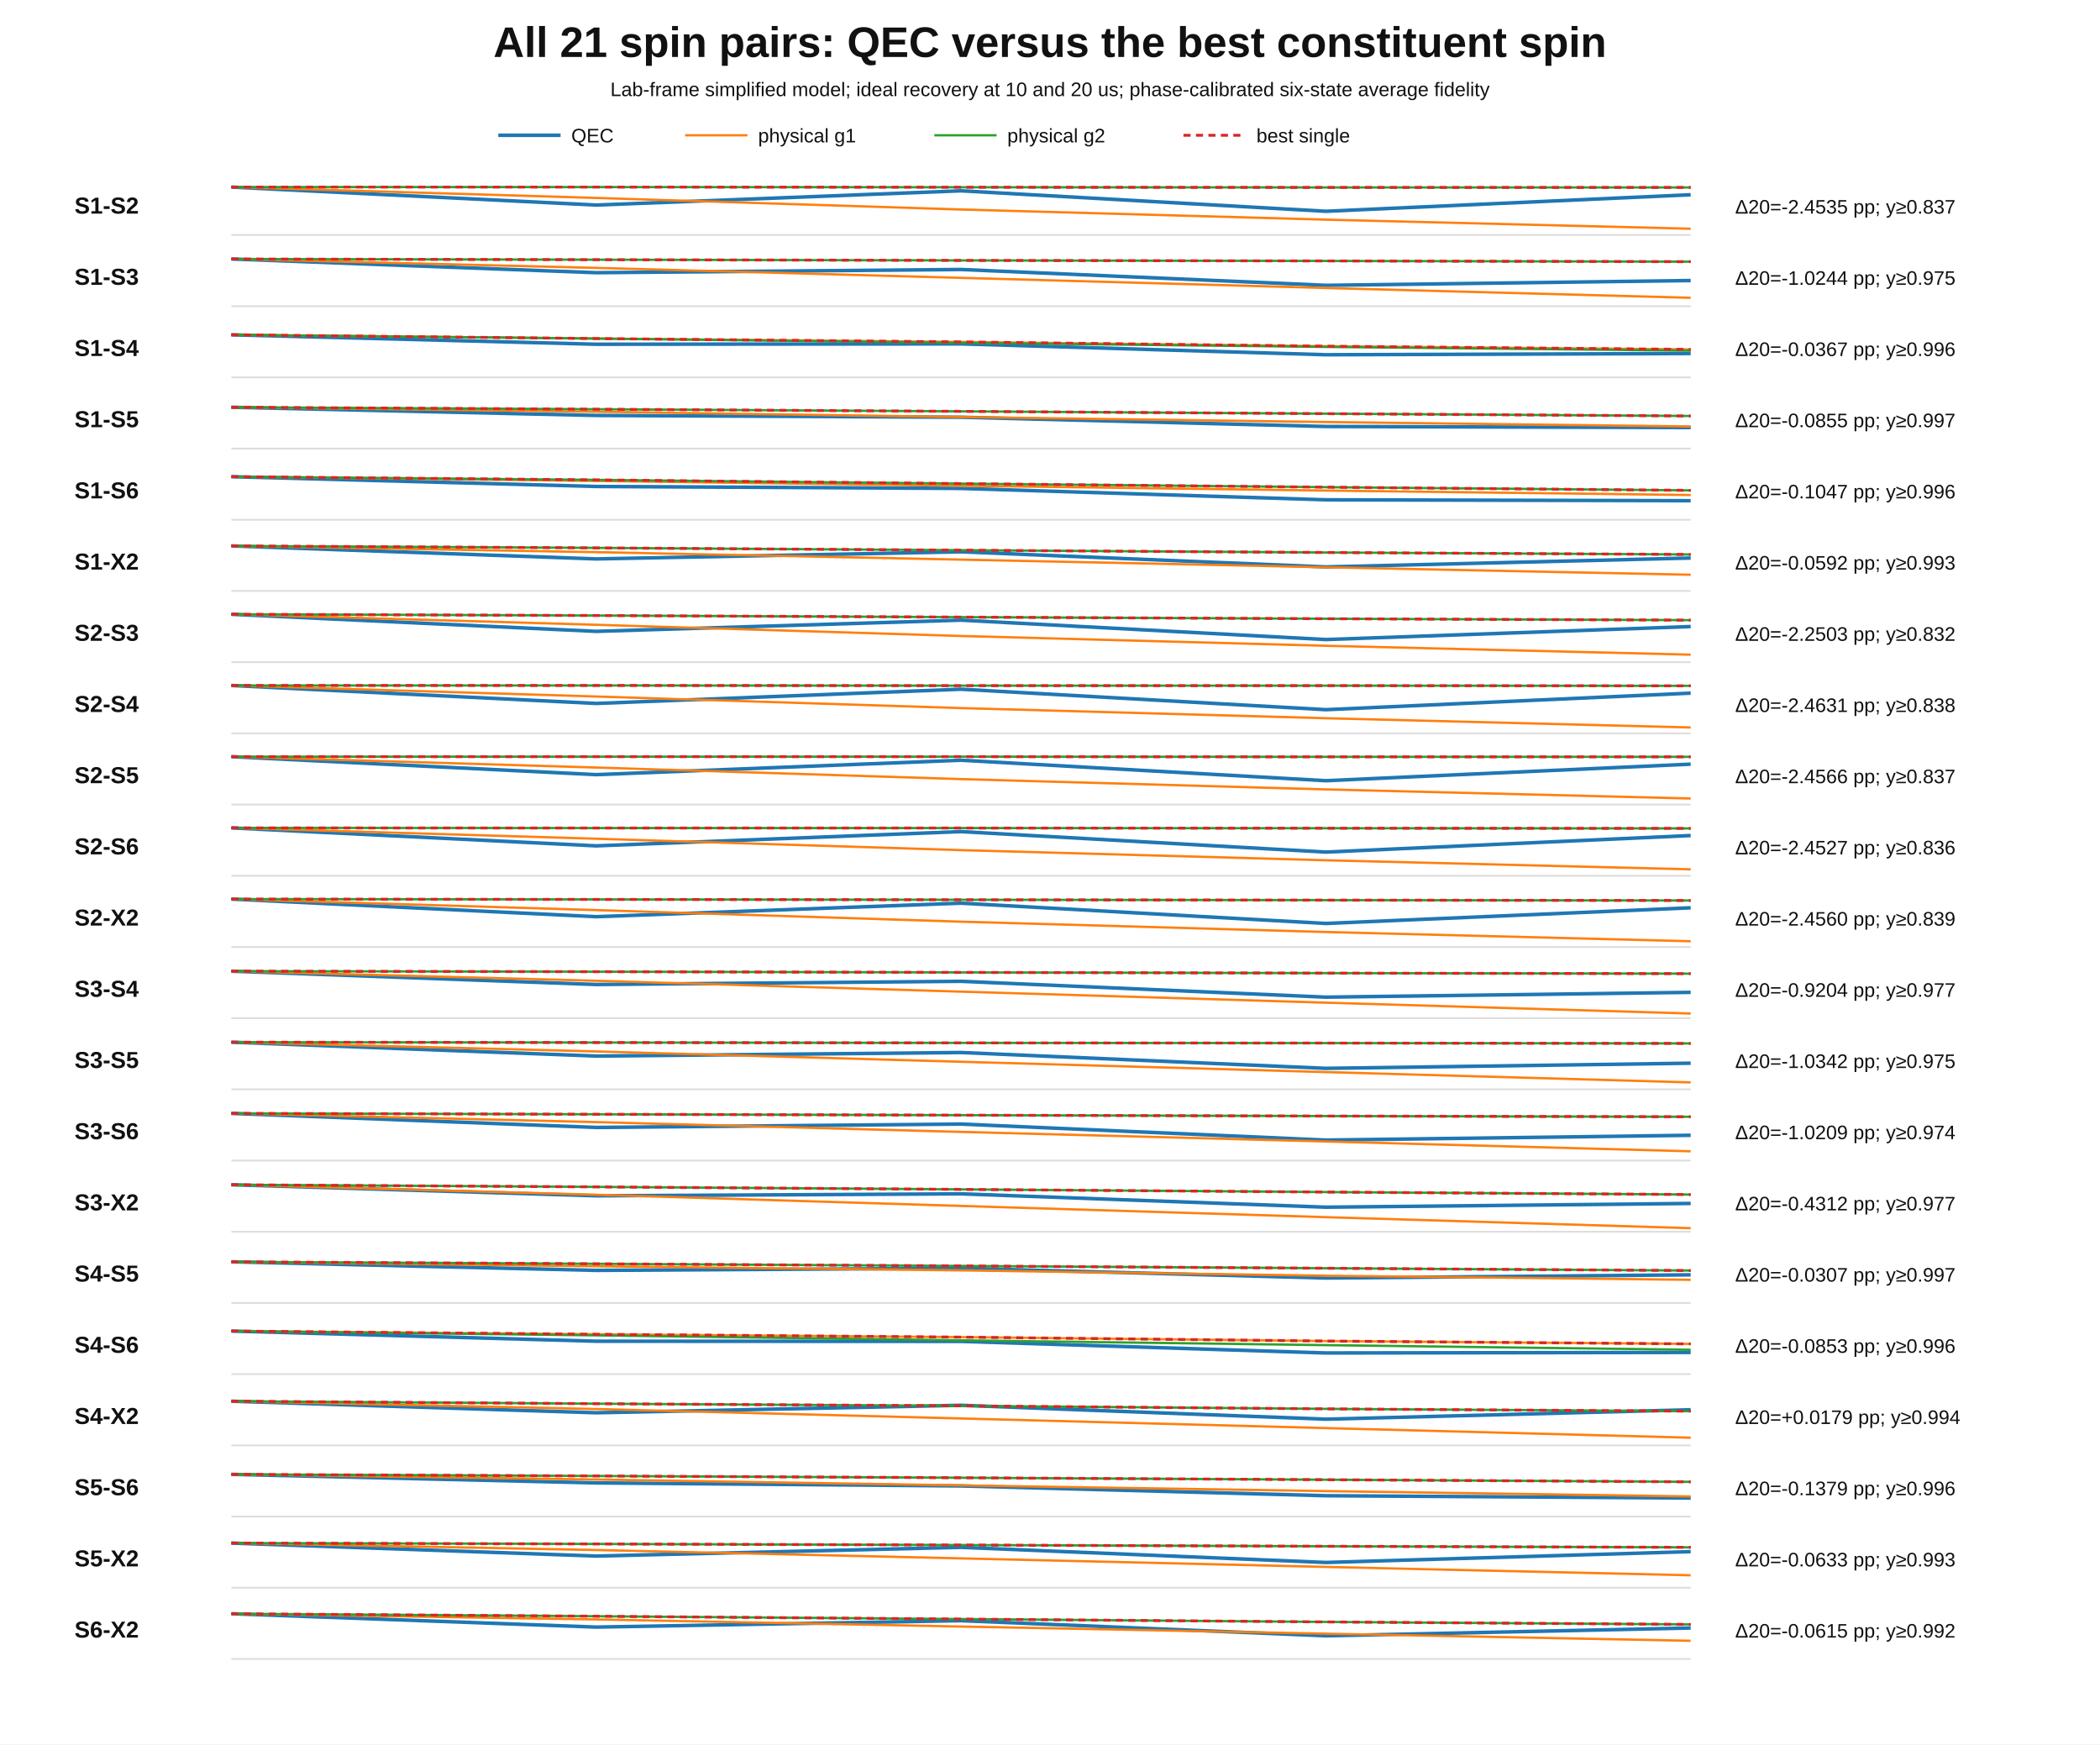
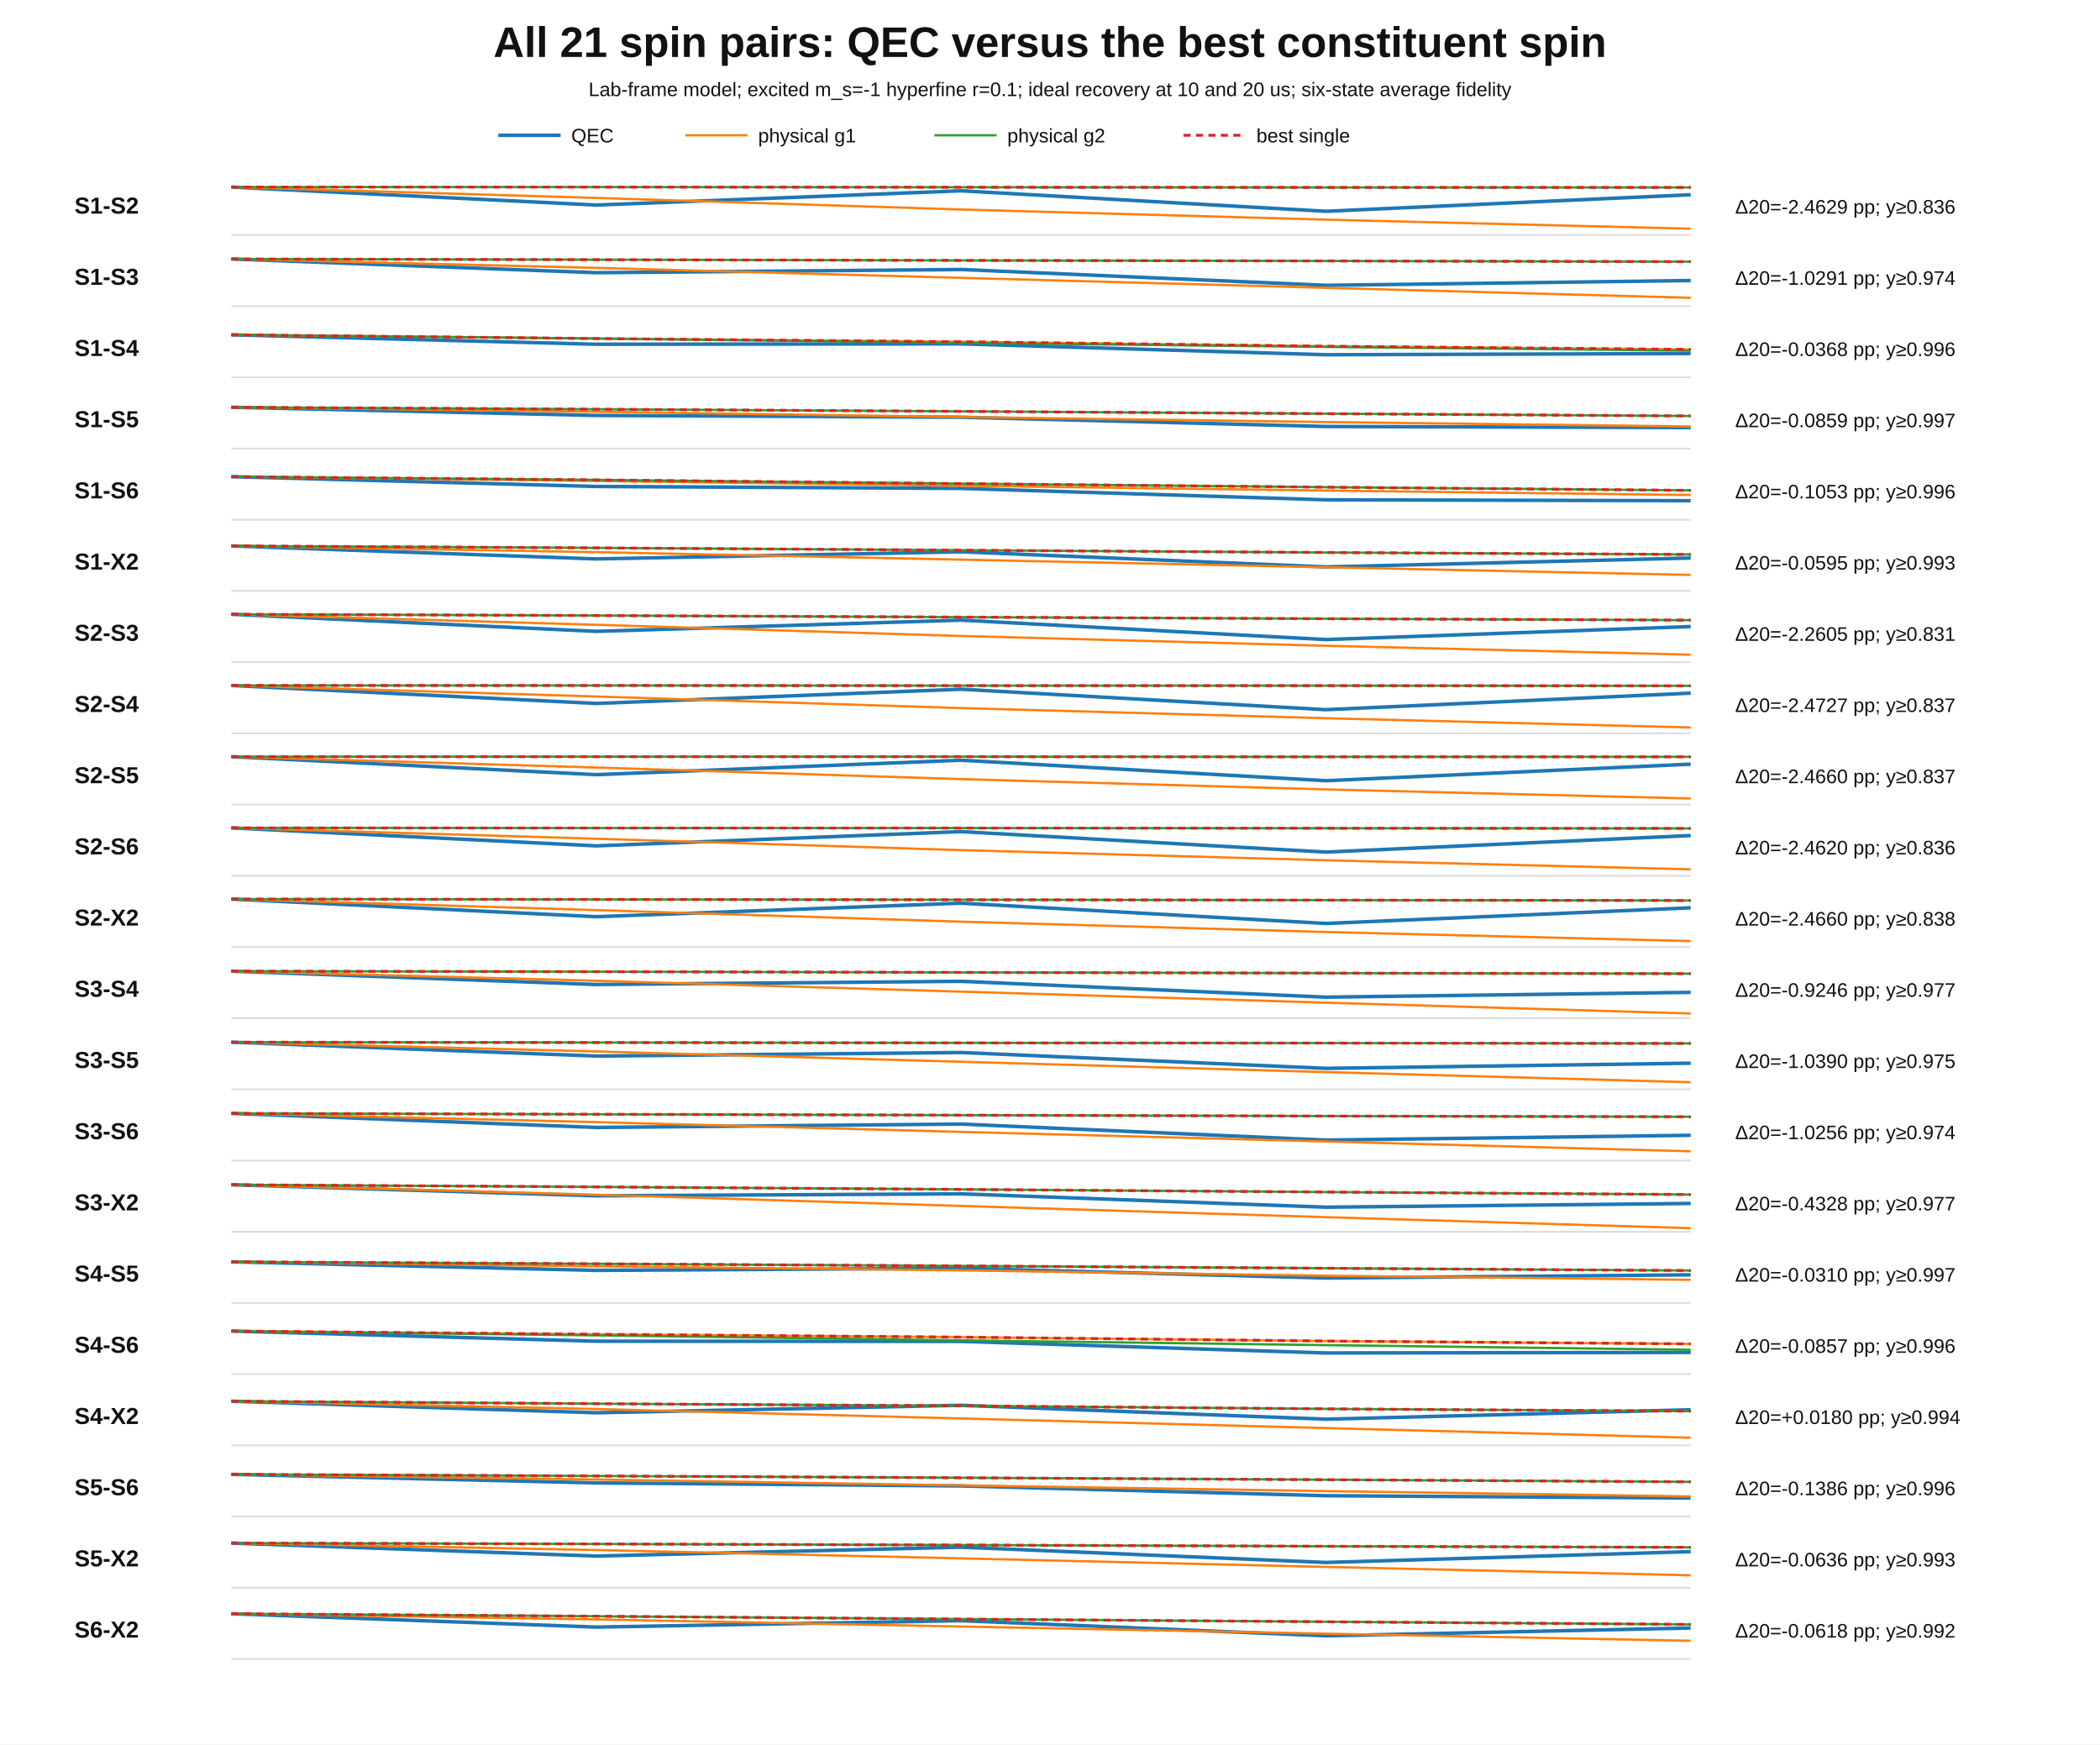
<svg xmlns="http://www.w3.org/2000/svg" width="1180" height="980" viewBox="0 0 1180 980">
  <rect width="100%" height="100%" fill="white" />
  <style>text{font-family:Arial,sans-serif;fill:#111}.title{font-size:24px;font-weight:600}.label{font-size:13px;font-weight:600}.note{font-size:11px}.axis{stroke:#ddd;stroke-width:1}.qec{fill:none;stroke:#1f77b4;stroke-width:2}.s0{fill:none;stroke:#ff7f0e;stroke-width:1.3}.s1{fill:none;stroke:#2ca02c;stroke-width:1.3}.best{fill:none;stroke:#d62728;stroke-width:1.6;stroke-dasharray:4 3}</style>
  <text x="590" y="32" text-anchor="middle" class="title">All 21 spin pairs: QEC versus the best constituent spin</text>
-   <text x="590" y="54" text-anchor="middle" class="note">Lab-frame simplified model; ideal recovery at 10 and 20 us; phase-calibrated six-state average fidelity</text>
+   <text x="590" y="54" text-anchor="middle" class="note">Lab-frame model; excited m_s=-1 hyperfine r=0.1; ideal recovery at 10 and 20 us; six-state average fidelity</text>
  <line x1="280" y1="76" x2="315" y2="76" class="qec" />
  <text x="321" y="80" class="note">QEC</text>
  <line x1="385" y1="76" x2="420" y2="76" class="s0" />
  <text x="426" y="80" class="note">physical g1</text>
  <line x1="525" y1="76" x2="560" y2="76" class="s1" />
  <text x="566" y="80" class="note">physical g2</text>
  <line x1="665" y1="76" x2="700" y2="76" class="best" />
  <text x="706" y="80" class="note">best single</text>
  <text x="78" y="120" text-anchor="end" class="label">S1-S2</text>
  <line x1="130" y1="132" x2="950" y2="132" class="axis" />
  <polyline points="130,105.1 335,115.2 540,107.2 745,118.7 950,109.4" class="qec" />
  <polyline points="130,105.1 335,111.2 540,117.7 745,123.4 950,128.5" class="s0" />
  <polyline points="130,105.1 335,105.1 540,105.2 745,105.3 950,105.3" class="s1" />
  <polyline points="130,105.1 335,105.1 540,105.2 745,105.3 950,105.3" class="best" />
-   <text x="975" y="120" class="note">Δ20=-2.4535 pp; y≥0.837</text>
+   <text x="975" y="120" class="note">Δ20=-2.4629 pp; y≥0.836</text>
  <text x="78" y="160" text-anchor="end" class="label">S1-S3</text>
  <line x1="130" y1="172" x2="950" y2="172" class="axis" />
  <polyline points="130,145.5 335,153.2 540,151.4 745,160.3 950,157.6" class="qec" />
-   <polyline points="130,145.5 335,150.5 540,156.1 745,161.8 950,167.3" class="s0" />
+   <polyline points="130,145.5 335,150.5 540,156.1 745,161.7 950,167.3" class="s0" />
  <polyline points="130,145.5 335,145.9 540,146.3 745,146.6 950,147.0" class="s1" />
  <polyline points="130,145.5 335,145.9 540,146.3 745,146.6 950,147.0" class="best" />
-   <text x="975" y="160" class="note">Δ20=-1.0244 pp; y≥0.975</text>
+   <text x="975" y="160" class="note">Δ20=-1.0291 pp; y≥0.974</text>
  <text x="78" y="200" text-anchor="end" class="label">S1-S4</text>
  <line x1="130" y1="212" x2="950" y2="212" class="axis" />
  <polyline points="130,188.1 335,193.4 540,193.2 745,199.3 950,198.6" class="qec" />
-   <polyline points="130,188.1 335,190.2 540,192.1 745,194.5 950,196.3" class="s0" />
+   <polyline points="130,188.1 335,190.2 540,192.0 745,194.5 950,196.3" class="s0" />
  <polyline points="130,188.1 335,190.2 540,192.6 745,194.9 950,197.0" class="s1" />
-   <polyline points="130,188.1 335,190.2 540,192.1 745,194.5 950,196.3" class="best" />
-   <text x="975" y="200" class="note">Δ20=-0.0367 pp; y≥0.996</text>
+   <polyline points="130,188.1 335,190.2 540,192.0 745,194.5 950,196.3" class="best" />
+   <text x="975" y="200" class="note">Δ20=-0.0368 pp; y≥0.996</text>
  <text x="78" y="240" text-anchor="end" class="label">S1-S5</text>
  <line x1="130" y1="252" x2="950" y2="252" class="axis" />
  <polyline points="130,228.8 335,233.4 540,234.4 745,239.6 950,240.2" class="qec" />
  <polyline points="130,228.8 335,231.3 540,234.3 745,237.1 950,239.6" class="s0" />
  <polyline points="130,228.8 335,229.9 540,231.1 745,232.4 950,233.7" class="s1" />
  <polyline points="130,228.8 335,229.9 540,231.1 745,232.4 950,233.7" class="best" />
-   <text x="975" y="240" class="note">Δ20=-0.0855 pp; y≥0.997</text>
+   <text x="975" y="240" class="note">Δ20=-0.0859 pp; y≥0.997</text>
  <text x="78" y="280" text-anchor="end" class="label">S1-S6</text>
  <line x1="130" y1="292" x2="950" y2="292" class="axis" />
  <polyline points="130,267.8 335,273.3 540,274.4 745,280.8 950,281.3" class="qec" />
  <polyline points="130,267.8 335,270.2 540,272.9 745,275.6 950,278.1" class="s0" />
  <polyline points="130,267.8 335,269.6 540,271.7 745,273.7 950,275.5" class="s1" />
  <polyline points="130,267.8 335,269.6 540,271.7 745,273.7 950,275.5" class="best" />
-   <text x="975" y="280" class="note">Δ20=-0.1047 pp; y≥0.996</text>
+   <text x="975" y="280" class="note">Δ20=-0.1053 pp; y≥0.996</text>
  <text x="78" y="320" text-anchor="end" class="label">S1-X2</text>
  <line x1="130" y1="332" x2="950" y2="332" class="axis" />
  <polyline points="130,306.7 335,314.0 540,310.0 745,318.5 950,313.5" class="qec" />
-   <polyline points="130,306.7 335,310.2 540,314.4 745,318.7 950,322.9" class="s0" />
+   <polyline points="130,306.7 335,310.2 540,314.4 745,318.7 950,323.0" class="s0" />
  <polyline points="130,306.7 335,307.8 540,309.1 745,310.4 950,311.5" class="s1" />
  <polyline points="130,306.7 335,307.8 540,309.1 745,310.4 950,311.5" class="best" />
-   <text x="975" y="320" class="note">Δ20=-0.0592 pp; y≥0.993</text>
+   <text x="975" y="320" class="note">Δ20=-0.0595 pp; y≥0.993</text>
  <text x="78" y="360" text-anchor="end" class="label">S2-S3</text>
  <line x1="130" y1="372" x2="950" y2="372" class="axis" />
  <polyline points="130,345.1 335,354.7 540,348.4 745,359.3 950,352.0" class="qec" />
  <polyline points="130,345.1 335,351.0 540,357.3 745,362.8 950,367.8" class="s0" />
  <polyline points="130,345.1 335,345.8 540,346.7 745,347.6 950,348.4" class="s1" />
  <polyline points="130,345.1 335,345.8 540,346.7 745,347.6 950,348.4" class="best" />
-   <text x="975" y="360" class="note">Δ20=-2.2503 pp; y≥0.832</text>
+   <text x="975" y="360" class="note">Δ20=-2.2605 pp; y≥0.831</text>
  <text x="78" y="400" text-anchor="end" class="label">S2-S4</text>
  <line x1="130" y1="412" x2="950" y2="412" class="axis" />
  <polyline points="130,385.1 335,395.2 540,387.2 745,398.7 950,389.4" class="qec" />
  <polyline points="130,385.1 335,391.3 540,397.8 745,403.5 950,408.7" class="s0" />
  <polyline points="130,385.1 335,385.1 540,385.2 745,385.2 950,385.3" class="s1" />
  <polyline points="130,385.1 335,385.1 540,385.2 745,385.2 950,385.3" class="best" />
-   <text x="975" y="400" class="note">Δ20=-2.4631 pp; y≥0.838</text>
+   <text x="975" y="400" class="note">Δ20=-2.4727 pp; y≥0.837</text>
  <text x="78" y="440" text-anchor="end" class="label">S2-S5</text>
  <line x1="130" y1="452" x2="950" y2="452" class="axis" />
  <polyline points="130,425.1 335,435.2 540,427.1 745,438.6 950,429.3" class="qec" />
  <polyline points="130,425.1 335,431.2 540,437.7 745,443.5 950,448.6" class="s0" />
  <polyline points="130,425.1 335,425.1 540,425.1 745,425.2 950,425.2" class="s1" />
  <polyline points="130,425.1 335,425.1 540,425.1 745,425.2 950,425.2" class="best" />
-   <text x="975" y="440" class="note">Δ20=-2.4566 pp; y≥0.837</text>
+   <text x="975" y="440" class="note">Δ20=-2.4660 pp; y≥0.837</text>
  <text x="78" y="480" text-anchor="end" class="label">S2-S6</text>
  <line x1="130" y1="492" x2="950" y2="492" class="axis" />
  <polyline points="130,465.1 335,475.2 540,467.2 745,478.7 950,469.4" class="qec" />
  <polyline points="130,465.1 335,471.2 540,477.6 745,483.3 950,488.4" class="s0" />
  <polyline points="130,465.1 335,465.2 540,465.2 745,465.3 950,465.4" class="s1" />
  <polyline points="130,465.1 335,465.2 540,465.2 745,465.3 950,465.4" class="best" />
-   <text x="975" y="480" class="note">Δ20=-2.4527 pp; y≥0.836</text>
+   <text x="975" y="480" class="note">Δ20=-2.4620 pp; y≥0.836</text>
  <text x="78" y="520" text-anchor="end" class="label">S2-X2</text>
  <line x1="130" y1="532" x2="950" y2="532" class="axis" />
  <polyline points="130,505.1 335,515.0 540,507.4 745,518.8 950,510.0" class="qec" />
-   <polyline points="130,505.1 335,511.3 540,517.8 745,523.6 950,528.8" class="s0" />
+   <polyline points="130,505.1 335,511.3 540,517.8 745,523.6 950,528.7" class="s0" />
  <polyline points="130,505.1 335,505.3 540,505.5 745,505.7 950,505.9" class="s1" />
  <polyline points="130,505.1 335,505.3 540,505.5 745,505.7 950,505.9" class="best" />
-   <text x="975" y="520" class="note">Δ20=-2.4560 pp; y≥0.839</text>
+   <text x="975" y="520" class="note">Δ20=-2.4660 pp; y≥0.838</text>
  <text x="78" y="560" text-anchor="end" class="label">S3-S4</text>
  <line x1="130" y1="572" x2="950" y2="572" class="axis" />
  <polyline points="130,545.6 335,553.1 540,551.3 745,560.2 950,557.5" class="qec" />
  <polyline points="130,545.6 335,551.0 540,557.1 745,563.3 950,569.4" class="s0" />
  <polyline points="130,545.6 335,545.9 540,546.3 745,546.7 950,547.0" class="s1" />
  <polyline points="130,545.6 335,545.9 540,546.3 745,546.7 950,547.0" class="best" />
-   <text x="975" y="560" class="note">Δ20=-0.9204 pp; y≥0.977</text>
+   <text x="975" y="560" class="note">Δ20=-0.9246 pp; y≥0.977</text>
  <text x="78" y="600" text-anchor="end" class="label">S3-S5</text>
  <line x1="130" y1="612" x2="950" y2="612" class="axis" />
  <polyline points="130,585.5 335,593.3 540,591.3 745,600.2 950,597.3" class="qec" />
-   <polyline points="130,585.5 335,590.7 540,596.5 745,602.3 950,608.1" class="s0" />
+   <polyline points="130,585.5 335,590.7 540,596.5 745,602.3 950,608.0" class="s0" />
  <polyline points="130,585.5 335,585.7 540,585.9 745,586.0 950,586.2" class="s1" />
  <polyline points="130,585.5 335,585.7 540,585.9 745,586.0 950,586.2" class="best" />
-   <text x="975" y="600" class="note">Δ20=-1.0342 pp; y≥0.975</text>
+   <text x="975" y="600" class="note">Δ20=-1.0390 pp; y≥0.975</text>
  <text x="78" y="640" text-anchor="end" class="label">S3-S6</text>
  <line x1="130" y1="652" x2="950" y2="652" class="axis" />
  <polyline points="130,625.5 335,633.4 540,631.5 745,640.5 950,637.8" class="qec" />
  <polyline points="130,625.5 335,630.4 540,635.9 745,641.3 950,646.8" class="s0" />
  <polyline points="130,625.5 335,626.0 540,626.5 745,627.0 950,627.4" class="s1" />
  <polyline points="130,625.5 335,626.0 540,626.5 745,627.0 950,627.4" class="best" />
-   <text x="975" y="640" class="note">Δ20=-1.0209 pp; y≥0.974</text>
+   <text x="975" y="640" class="note">Δ20=-1.0256 pp; y≥0.974</text>
  <text x="78" y="680" text-anchor="end" class="label">S3-X2</text>
  <line x1="130" y1="692" x2="950" y2="692" class="axis" />
  <polyline points="130,665.6 335,671.8 540,670.7 745,678.2 950,676.1" class="qec" />
  <polyline points="130,665.6 335,671.2 540,677.5 745,683.8 950,690.0" class="s0" />
  <polyline points="130,665.6 335,666.8 540,668.2 745,669.7 950,671.1" class="s1" />
  <polyline points="130,665.6 335,666.8 540,668.2 745,669.7 950,671.1" class="best" />
-   <text x="975" y="680" class="note">Δ20=-0.4312 pp; y≥0.977</text>
+   <text x="975" y="680" class="note">Δ20=-0.4328 pp; y≥0.977</text>
  <text x="78" y="720" text-anchor="end" class="label">S4-S5</text>
  <line x1="130" y1="732" x2="950" y2="732" class="axis" />
  <polyline points="130,708.9 335,713.7 540,712.5 745,718.0 950,716.2" class="qec" />
  <polyline points="130,708.9 335,711.4 540,713.7 745,716.7 950,719.0" class="s0" />
  <polyline points="130,708.9 335,710.0 540,711.2 745,712.5 950,713.8" class="s1" />
  <polyline points="130,708.9 335,710.0 540,711.2 745,712.5 950,713.8" class="best" />
-   <text x="975" y="720" class="note">Δ20=-0.0307 pp; y≥0.997</text>
+   <text x="975" y="720" class="note">Δ20=-0.0310 pp; y≥0.997</text>
  <text x="78" y="760" text-anchor="end" class="label">S4-S6</text>
  <line x1="130" y1="772" x2="950" y2="772" class="axis" />
  <polyline points="130,747.8 335,753.5 540,753.6 745,760.1 950,759.8" class="qec" />
  <polyline points="130,747.8 335,749.6 540,751.2 745,753.4 950,755.0" class="s0" />
  <polyline points="130,747.8 335,750.2 540,753.0 745,755.7 950,758.3" class="s1" />
  <polyline points="130,747.8 335,749.6 540,751.2 745,753.4 950,755.0" class="best" />
-   <text x="975" y="760" class="note">Δ20=-0.0853 pp; y≥0.996</text>
+   <text x="975" y="760" class="note">Δ20=-0.0857 pp; y≥0.996</text>
  <text x="78" y="800" text-anchor="end" class="label">S4-X2</text>
  <line x1="130" y1="812" x2="950" y2="812" class="axis" />
  <polyline points="130,787.2 335,793.7 540,789.5 745,797.3 950,792.0" class="qec" />
  <polyline points="130,787.2 335,791.6 540,796.9 745,802.3 950,807.7" class="s0" />
  <polyline points="130,787.2 335,788.6 540,789.8 745,791.5 950,792.8" class="s1" />
  <polyline points="130,787.2 335,788.6 540,789.8 745,791.5 950,792.8" class="best" />
-   <text x="975" y="800" class="note">Δ20=+0.0179 pp; y≥0.994</text>
+   <text x="975" y="800" class="note">Δ20=+0.0180 pp; y≥0.994</text>
  <text x="78" y="840" text-anchor="end" class="label">S5-S6</text>
  <line x1="130" y1="852" x2="950" y2="852" class="axis" />
  <polyline points="130,828.3 335,833.1 540,834.8 745,840.3 950,841.6" class="qec" />
  <polyline points="130,828.3 335,831.2 540,834.5 745,837.7 950,840.7" class="s0" />
  <polyline points="130,828.3 335,829.2 540,830.2 745,831.3 950,832.5" class="s1" />
  <polyline points="130,828.3 335,829.2 540,830.2 745,831.3 950,832.5" class="best" />
-   <text x="975" y="840" class="note">Δ20=-0.1379 pp; y≥0.996</text>
+   <text x="975" y="840" class="note">Δ20=-0.1386 pp; y≥0.996</text>
  <text x="78" y="880" text-anchor="end" class="label">S5-X2</text>
  <line x1="130" y1="892" x2="950" y2="892" class="axis" />
-   <polyline points="130,866.9 335,874.2 540,869.3 745,877.8 950,871.7" class="qec" />
+   <polyline points="130,866.9 335,874.2 540,869.2 745,877.8 950,871.7" class="qec" />
  <polyline points="130,866.9 335,870.8 540,875.5 745,880.3 950,885.0" class="s0" />
  <polyline points="130,866.9 335,867.4 540,868.0 745,868.7 950,869.3" class="s1" />
  <polyline points="130,866.9 335,867.4 540,868.0 745,868.7 950,869.3" class="best" />
-   <text x="975" y="880" class="note">Δ20=-0.0633 pp; y≥0.993</text>
+   <text x="975" y="880" class="note">Δ20=-0.0636 pp; y≥0.993</text>
  <text x="78" y="920" text-anchor="end" class="label">S6-X2</text>
  <line x1="130" y1="932" x2="950" y2="932" class="axis" />
  <polyline points="130,906.6 335,914.1 540,910.5 745,919.0 950,914.6" class="qec" />
  <polyline points="130,906.6 335,909.8 540,913.8 745,917.8 950,921.8" class="s0" />
-   <polyline points="130,906.6 335,908.0 540,909.6 745,911.2 950,912.6" class="s1" />
-   <polyline points="130,906.6 335,908.0 540,909.6 745,911.2 950,912.6" class="best" />
-   <text x="975" y="920" class="note">Δ20=-0.0615 pp; y≥0.992</text>
+   <polyline points="130,906.6 335,908.0 540,909.6 745,911.1 950,912.6" class="s1" />
+   <polyline points="130,906.6 335,908.0 540,909.6 745,911.1 950,912.6" class="best" />
+   <text x="975" y="920" class="note">Δ20=-0.0618 pp; y≥0.992</text>
</svg>
